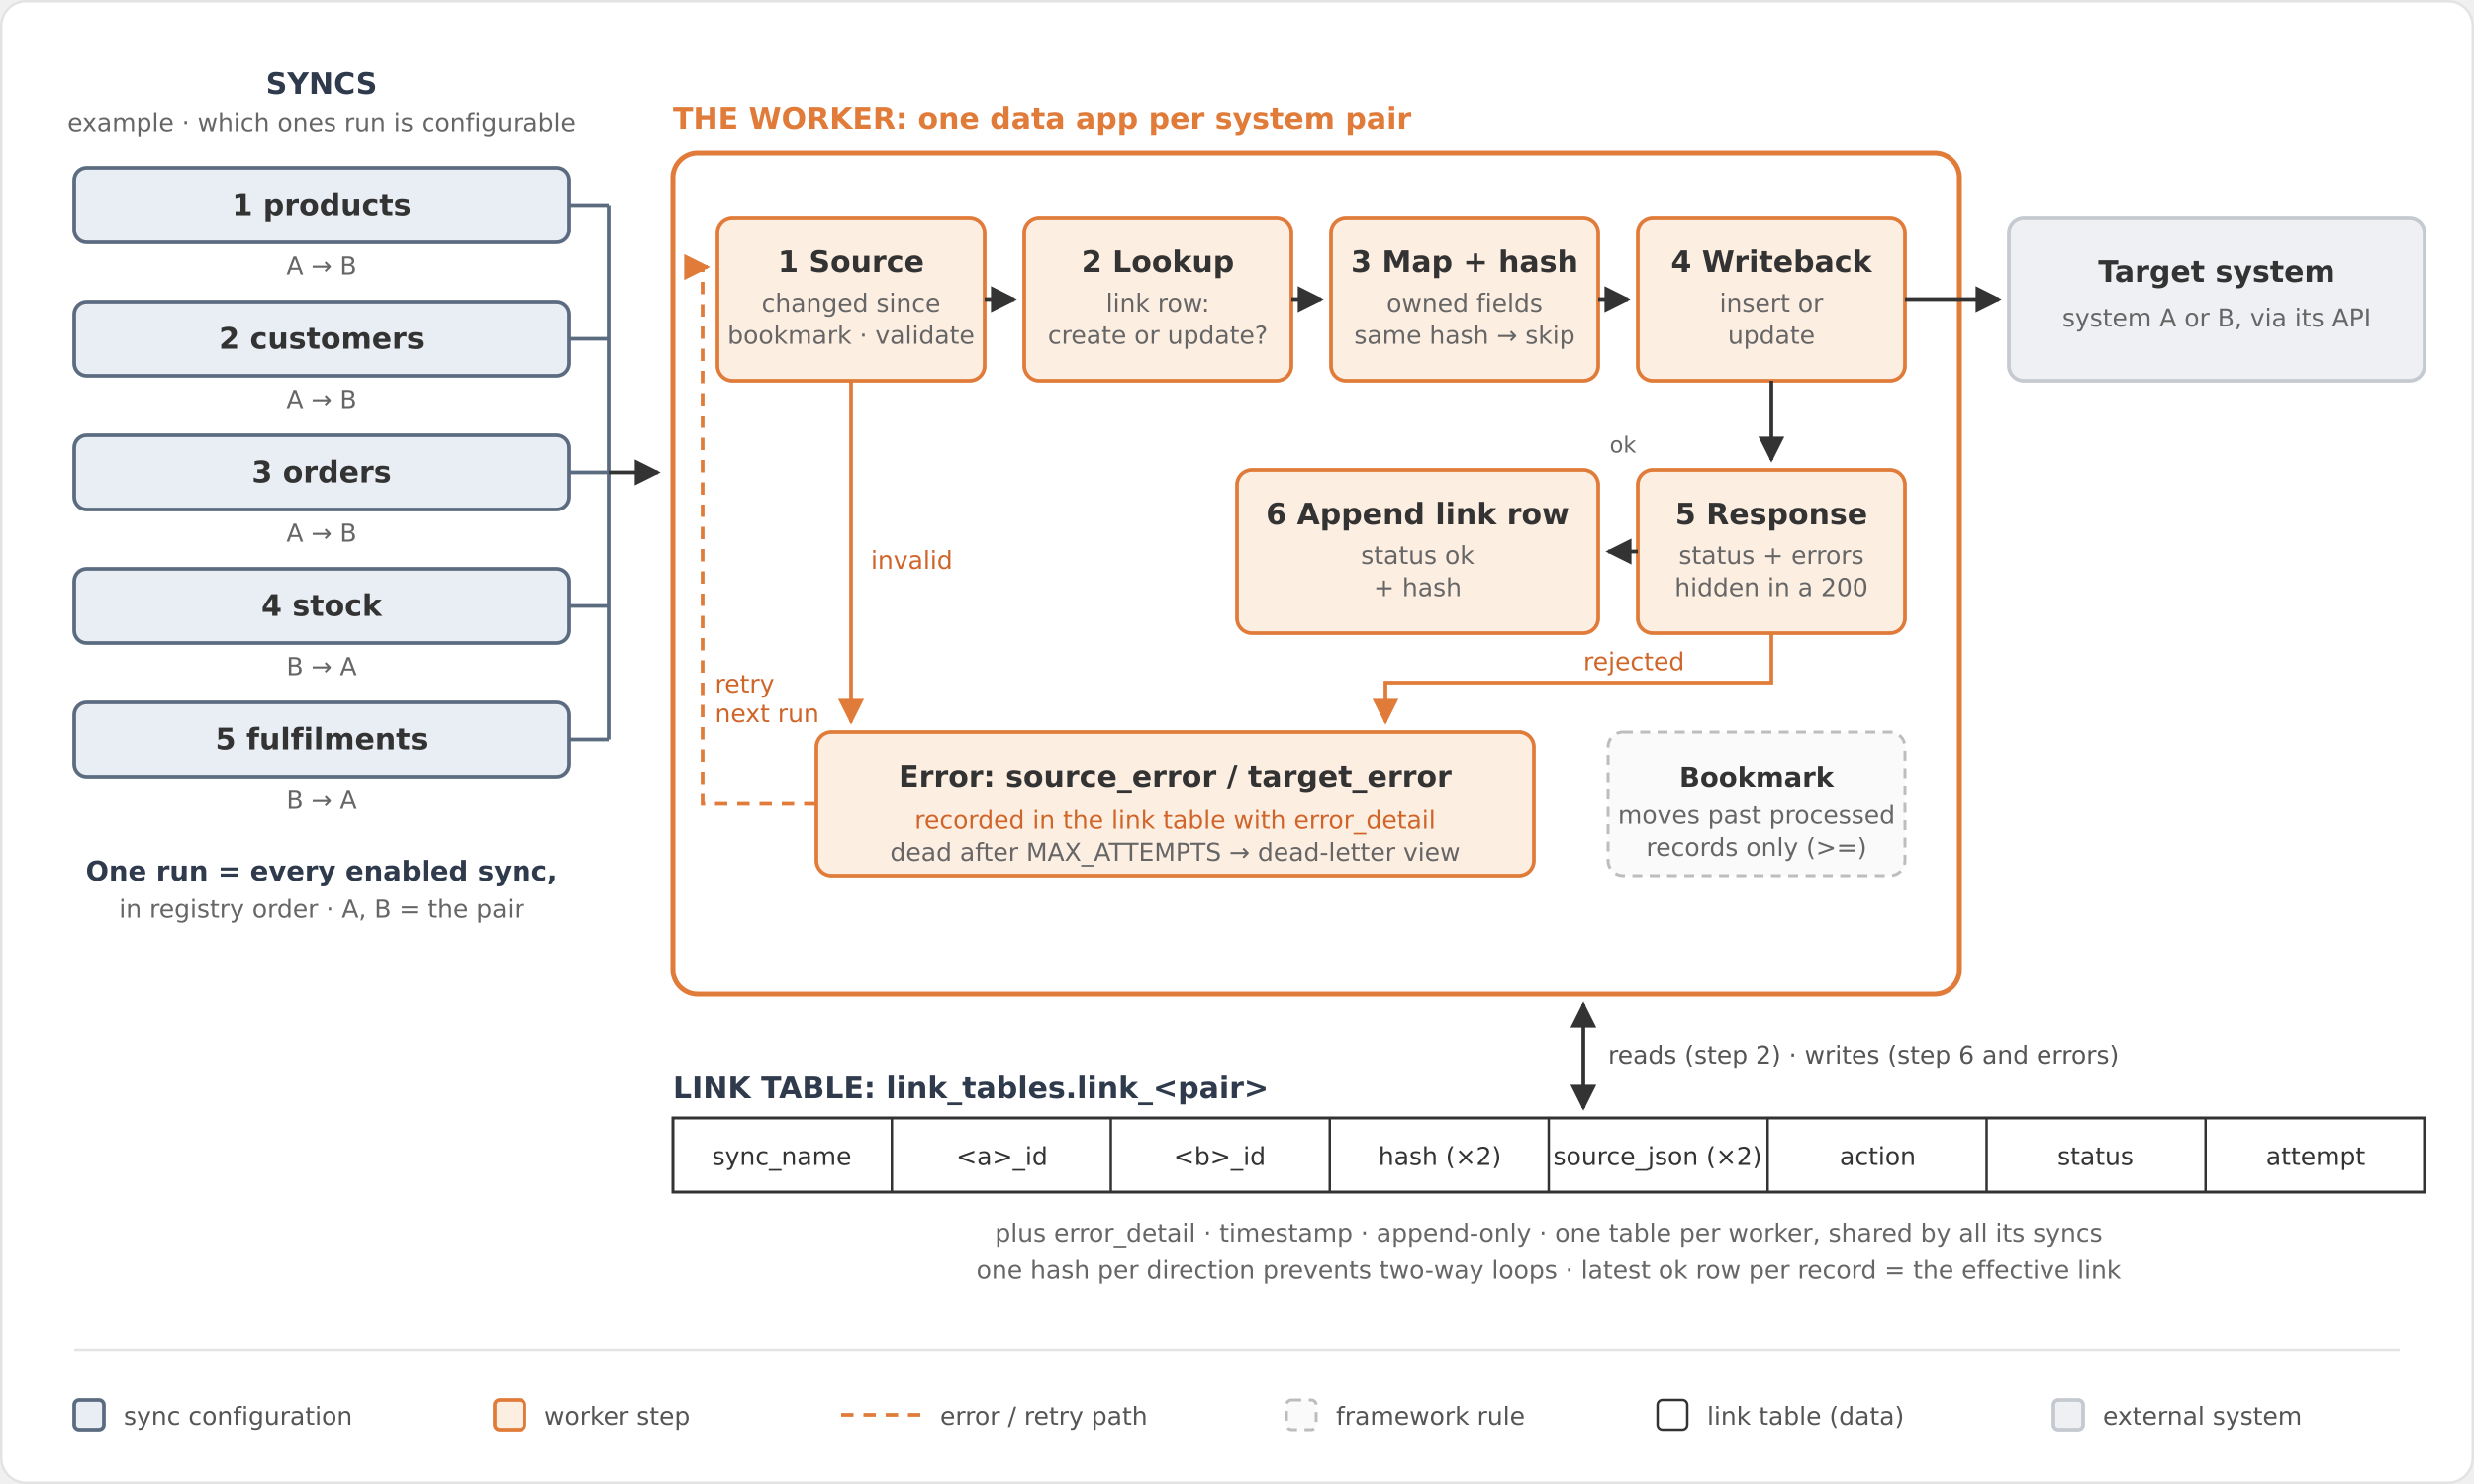
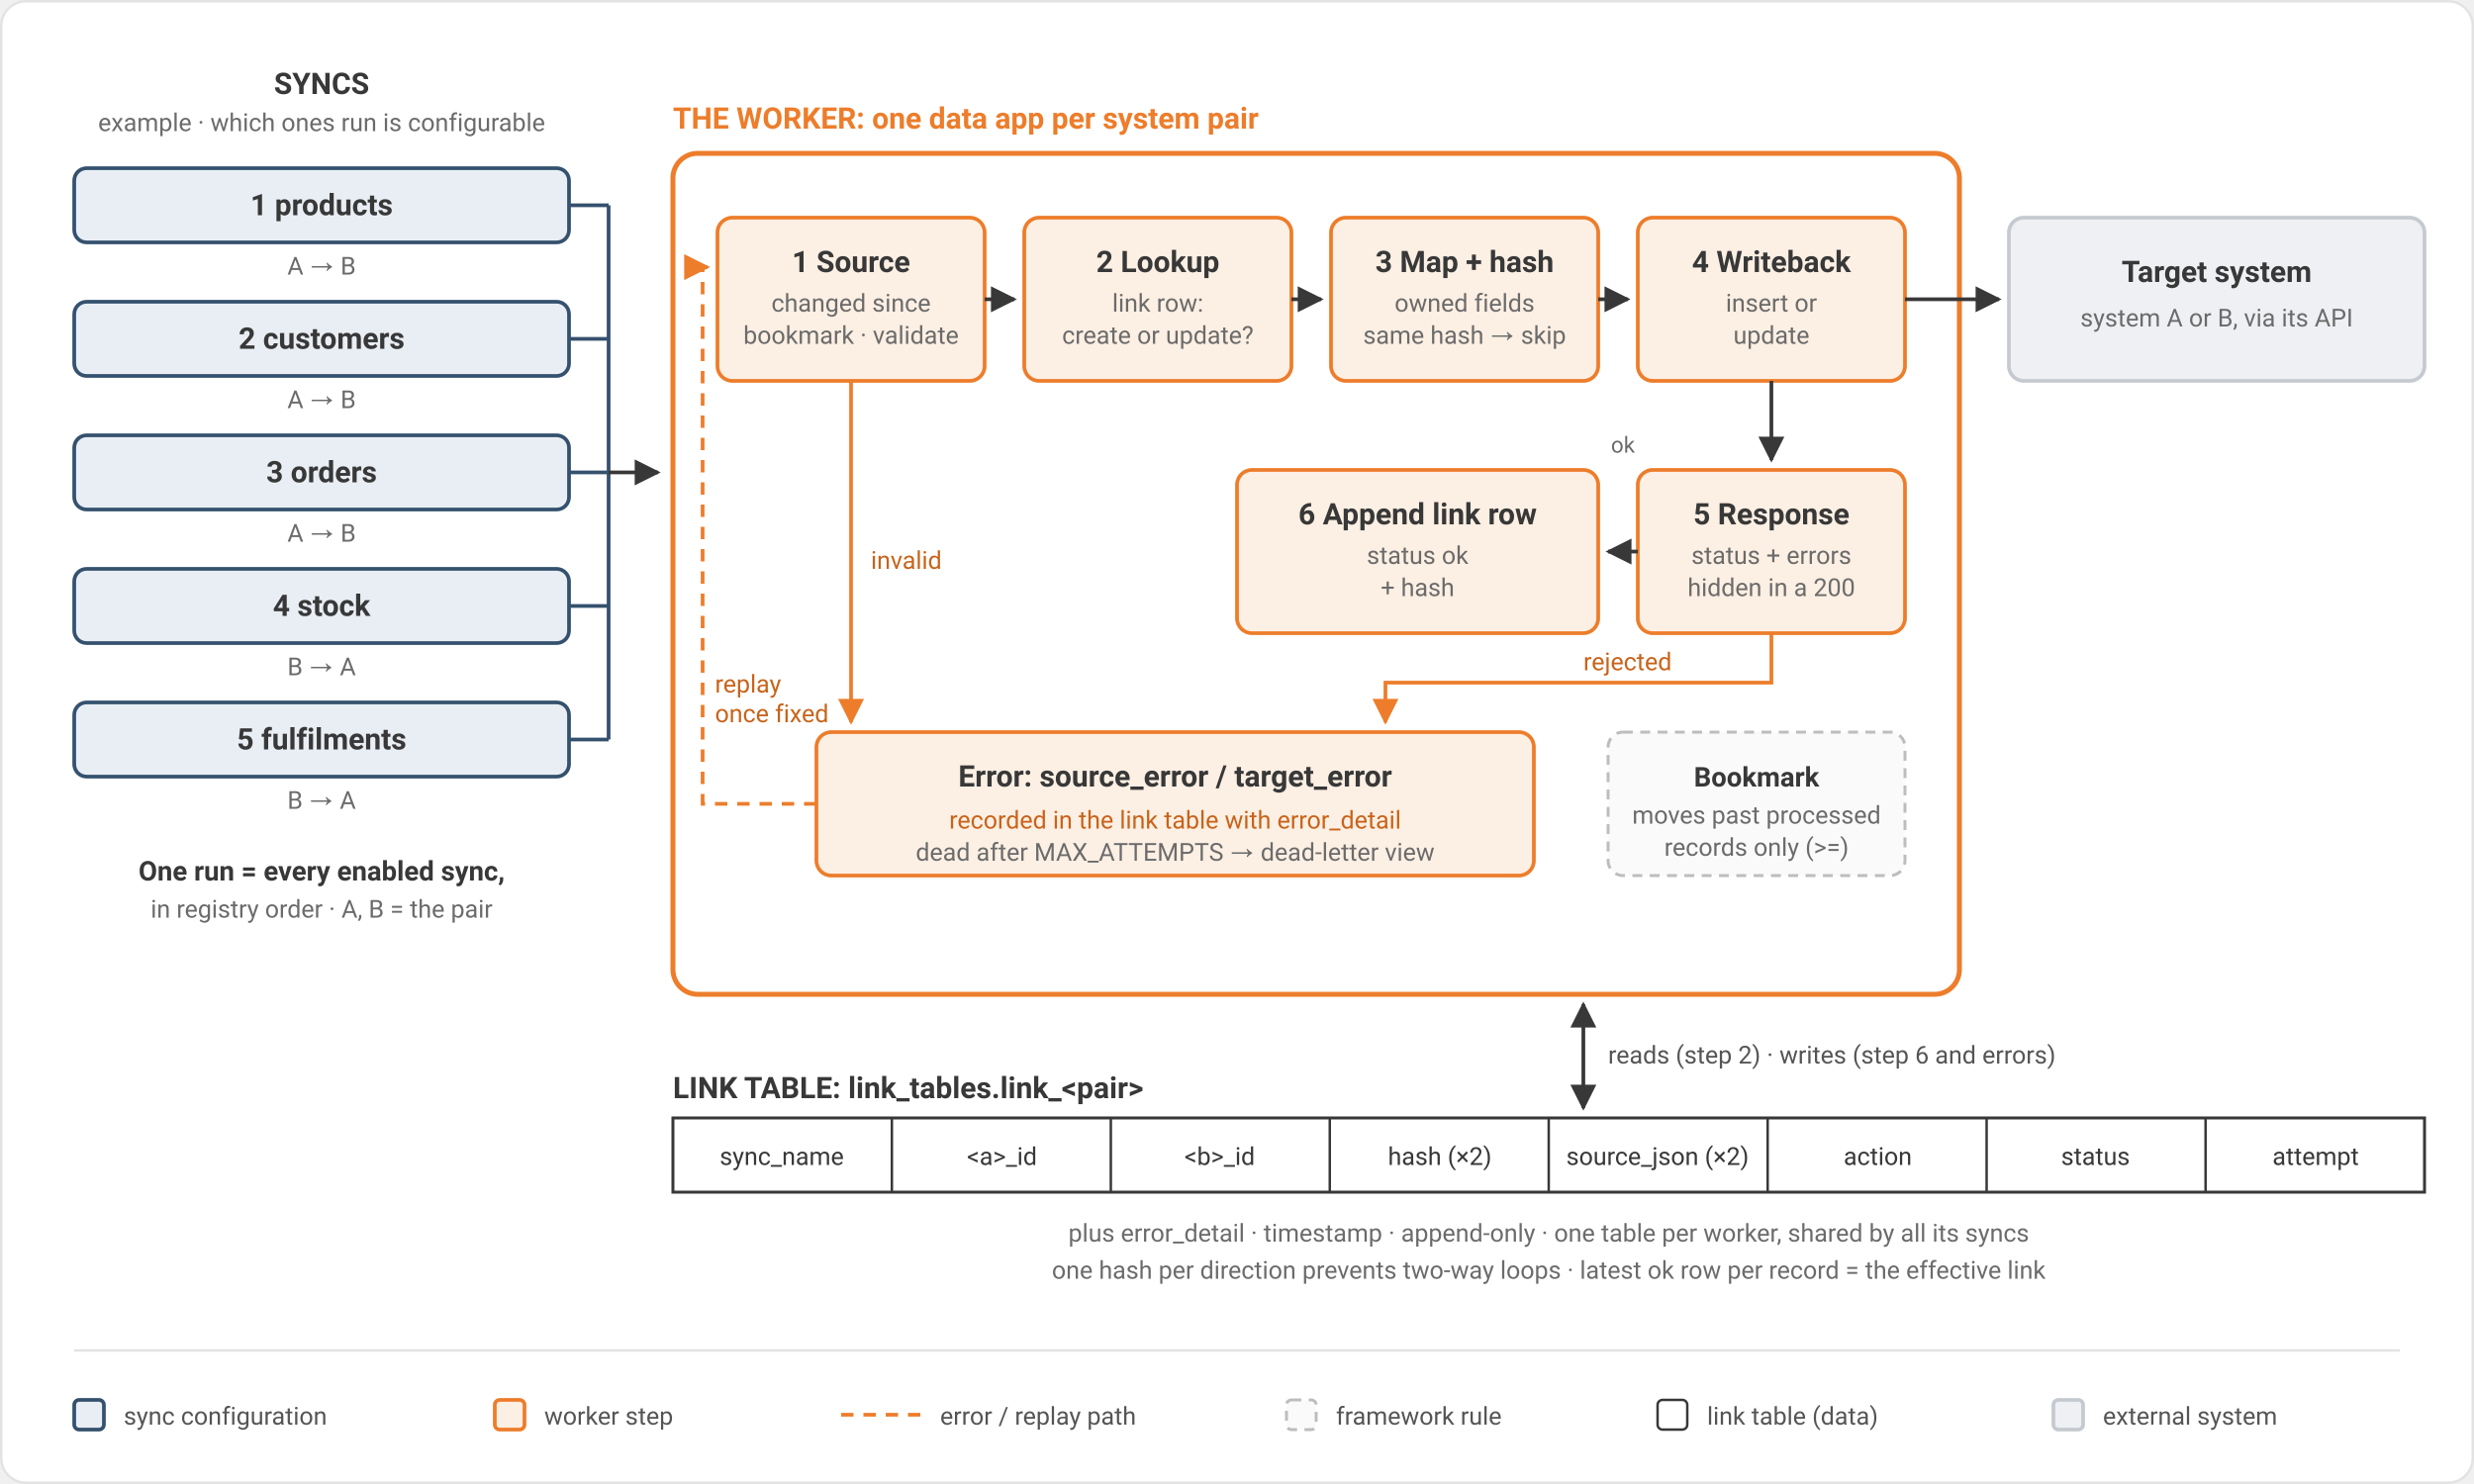
- <svg xmlns="http://www.w3.org/2000/svg" viewBox="0 0 1000 600" width="1000" height="600" font-family="DejaVu Sans, Verdana, Segoe UI, Helvetica, Arial, sans-serif">
+ <svg xmlns="http://www.w3.org/2000/svg" viewBox="0 0 1000 600" width="1000" height="600" font-family="Roboto, Helvetica, Arial, sans-serif">
  <defs>
    <marker id="ah" viewBox="0 0 10 10" refX="9" refY="5" markerWidth="7" markerHeight="7" orient="auto-start-reverse">
-       <path d="M0,0 L10,5 L0,10 z" fill="#333" />
+       <path d="M0,0 L10,5 L0,10 z" fill="#383838" />
    </marker>
    <marker id="ao" viewBox="0 0 10 10" refX="9" refY="5" markerWidth="7" markerHeight="7" orient="auto-start-reverse">
-       <path d="M0,0 L10,5 L0,10 z" fill="#E07B39" />
+       <path d="M0,0 L10,5 L0,10 z" fill="#ED7D2B" />
    </marker>
  </defs>
  <rect x="0.5" y="0.5" width="999" height="599" rx="10" fill="#FFFFFF" stroke="#E3E3E3" />
-   <text x="130" y="38" fill="#2F3B4C" font-size="12px" font-weight="bold" text-anchor="middle">SYNCS</text>
-   <text x="130" y="53" fill="#666" font-size="10px" text-anchor="middle">example · which ones run is configurable</text>
-   <rect x="30" y="68" width="200" height="30" rx="5" fill="#E9EEF4" stroke="#5B6B80" stroke-width="1.5" />
-   <text x="130" y="87" fill="#333" font-size="12px" font-weight="bold" text-anchor="middle">1 products</text>
-   <text x="130" y="111" fill="#666" font-size="10px" text-anchor="middle">A → B</text>
-   <rect x="30" y="122" width="200" height="30" rx="5" fill="#E9EEF4" stroke="#5B6B80" stroke-width="1.5" />
-   <text x="130" y="141" fill="#333" font-size="12px" font-weight="bold" text-anchor="middle">2 customers</text>
-   <text x="130" y="165" fill="#666" font-size="10px" text-anchor="middle">A → B</text>
-   <rect x="30" y="176" width="200" height="30" rx="5" fill="#E9EEF4" stroke="#5B6B80" stroke-width="1.5" />
-   <text x="130" y="195" fill="#333" font-size="12px" font-weight="bold" text-anchor="middle">3 orders</text>
-   <text x="130" y="219" fill="#666" font-size="10px" text-anchor="middle">A → B</text>
-   <rect x="30" y="230" width="200" height="30" rx="5" fill="#E9EEF4" stroke="#5B6B80" stroke-width="1.5" />
-   <text x="130" y="249" fill="#333" font-size="12px" font-weight="bold" text-anchor="middle">4 stock</text>
-   <text x="130" y="273" fill="#666" font-size="10px" text-anchor="middle">B → A</text>
-   <rect x="30" y="284" width="200" height="30" rx="5" fill="#E9EEF4" stroke="#5B6B80" stroke-width="1.5" />
-   <text x="130" y="303" fill="#333" font-size="12px" font-weight="bold" text-anchor="middle">5 fulfilments</text>
-   <text x="130" y="327" fill="#666" font-size="10px" text-anchor="middle">B → A</text>
-   <path d="M230,83 H246 M230,137 H246 M230,191 H246 M230,245 H246 M230,299 H246 M246,83 V299" stroke="#5B6B80" stroke-width="1.5" fill="none" />
-   <path d="M246,191 H266" stroke="#333" stroke-width="1.5" marker-end="url(#ah)" />
-   <text x="130" y="356" fill="#2F3B4C" font-weight="bold" text-anchor="middle" font-size="11">One run = every enabled sync,</text>
-   <text x="130" y="371" fill="#666" font-size="10px" text-anchor="middle">in registry order · A, B = the pair</text>
-   <text x="272" y="52" fill="#E07B39" font-size="12px" font-weight="bold">THE WORKER: one data app per system pair</text>
-   <rect x="272" y="62" width="520" height="340" rx="10" fill="#FFFFFF" stroke="#E07B39" stroke-width="2" />
-   <rect x="290" y="88" width="108" height="66" rx="6" fill="#FDEEE2" stroke="#E07B39" stroke-width="1.5" />
-   <text x="344" y="110" fill="#333" font-size="12px" font-weight="bold" text-anchor="middle">1 Source</text>
-   <text x="344" y="126" fill="#666" font-size="10px" text-anchor="middle">changed since</text>
-   <text x="344" y="139" fill="#666" font-size="10px" text-anchor="middle">bookmark · validate</text>
-   <rect x="414" y="88" width="108" height="66" rx="6" fill="#FDEEE2" stroke="#E07B39" stroke-width="1.5" />
-   <text x="468" y="110" fill="#333" font-size="12px" font-weight="bold" text-anchor="middle">2 Lookup</text>
-   <text x="468" y="126" fill="#666" font-size="10px" text-anchor="middle">link row:</text>
-   <text x="468" y="139" fill="#666" font-size="10px" text-anchor="middle">create or update?</text>
-   <rect x="538" y="88" width="108" height="66" rx="6" fill="#FDEEE2" stroke="#E07B39" stroke-width="1.5" />
-   <text x="592" y="110" fill="#333" font-size="12px" font-weight="bold" text-anchor="middle">3 Map + hash</text>
-   <text x="592" y="126" fill="#666" font-size="10px" text-anchor="middle">owned fields</text>
-   <text x="592" y="139" fill="#666" font-size="10px" text-anchor="middle">same hash → skip</text>
-   <rect x="662" y="88" width="108" height="66" rx="6" fill="#FDEEE2" stroke="#E07B39" stroke-width="1.5" />
-   <text x="716" y="110" fill="#333" font-size="12px" font-weight="bold" text-anchor="middle">4 Writeback</text>
-   <text x="716" y="126" fill="#666" font-size="10px" text-anchor="middle">insert or</text>
-   <text x="716" y="139" fill="#666" font-size="10px" text-anchor="middle">update</text>
-   <path d="M398,121 H410" stroke="#333" stroke-width="1.5" marker-end="url(#ah)" />
-   <path d="M522,121 H534" stroke="#333" stroke-width="1.5" marker-end="url(#ah)" />
-   <path d="M646,121 H658" stroke="#333" stroke-width="1.5" marker-end="url(#ah)" />
-   <rect x="662" y="190" width="108" height="66" rx="6" fill="#FDEEE2" stroke="#E07B39" stroke-width="1.5" />
-   <text x="716" y="212" fill="#333" font-size="12px" font-weight="bold" text-anchor="middle">5 Response</text>
-   <text x="716" y="228" fill="#666" font-size="10px" text-anchor="middle">status + errors</text>
-   <text x="716" y="241" fill="#666" font-size="10px" text-anchor="middle">hidden in a 200</text>
-   <path d="M716,154 V186" stroke="#333" stroke-width="1.5" marker-end="url(#ah)" />
-   <rect x="500" y="190" width="146" height="66" rx="6" fill="#FDEEE2" stroke="#E07B39" stroke-width="1.5" />
-   <text x="573" y="212" fill="#333" font-size="12px" font-weight="bold" text-anchor="middle">6 Append link row</text>
-   <text x="573" y="228" fill="#666" font-size="10px" text-anchor="middle">status ok</text>
-   <text x="573" y="241" fill="#666" font-size="10px" text-anchor="middle">+ hash</text>
-   <path d="M662,223 H650" stroke="#333" stroke-width="1.5" marker-end="url(#ah)" />
-   <text x="656" y="183" fill="#666" text-anchor="middle" font-size="9">ok</text>
-   <rect x="330" y="296" width="290" height="58" rx="6" fill="#FDEEE2" stroke="#E07B39" stroke-width="1.5" />
-   <text x="475" y="318" fill="#333" font-size="12px" font-weight="bold" text-anchor="middle">Error: source_error / target_error</text>
-   <text x="475" y="335" fill="#D0652A" font-size="10px" text-anchor="middle">recorded in the link table with error_detail</text>
-   <text x="475" y="348" fill="#666" font-size="10px" text-anchor="middle">dead after MAX_ATTEMPTS → dead-letter view</text>
-   <path d="M344,154 V292" stroke="#E07B39" stroke-width="1.5" fill="none" marker-end="url(#ao)" />
-   <text x="352" y="230" fill="#D0652A" font-size="10px" text-anchor="start">invalid</text>
-   <path d="M716,256 V276 H560 V292" stroke="#E07B39" stroke-width="1.5" fill="none" marker-end="url(#ao)" />
-   <text x="640" y="271" fill="#D0652A" font-size="10px" text-anchor="start">rejected</text>
-   <path d="M330,325 H284 V108 H286" stroke="#E07B39" stroke-width="1.5" stroke-dasharray="5 4" fill="none" marker-end="url(#ao)" />
-   <text x="289" y="280" fill="#D0652A" font-size="10px" text-anchor="start">retry</text>
-   <text x="289" y="292" fill="#D0652A" font-size="10px" text-anchor="start">next run</text>
+   <text x="130" y="38" fill="#383838" font-size="12px" font-weight="bold" text-anchor="middle">SYNCS</text>
+   <text x="130" y="53" fill="#6B6B6B" font-size="10px" text-anchor="middle">example · which ones run is configurable</text>
+   <rect x="30" y="68" width="200" height="30" rx="5" fill="#E9EEF4" stroke="#34516E" stroke-width="1.5" />
+   <text x="130" y="87" fill="#383838" font-size="12px" font-weight="bold" text-anchor="middle">1 products</text>
+   <text x="130" y="111" fill="#6B6B6B" font-size="10px" text-anchor="middle">A → B</text>
+   <rect x="30" y="122" width="200" height="30" rx="5" fill="#E9EEF4" stroke="#34516E" stroke-width="1.5" />
+   <text x="130" y="141" fill="#383838" font-size="12px" font-weight="bold" text-anchor="middle">2 customers</text>
+   <text x="130" y="165" fill="#6B6B6B" font-size="10px" text-anchor="middle">A → B</text>
+   <rect x="30" y="176" width="200" height="30" rx="5" fill="#E9EEF4" stroke="#34516E" stroke-width="1.5" />
+   <text x="130" y="195" fill="#383838" font-size="12px" font-weight="bold" text-anchor="middle">3 orders</text>
+   <text x="130" y="219" fill="#6B6B6B" font-size="10px" text-anchor="middle">A → B</text>
+   <rect x="30" y="230" width="200" height="30" rx="5" fill="#E9EEF4" stroke="#34516E" stroke-width="1.5" />
+   <text x="130" y="249" fill="#383838" font-size="12px" font-weight="bold" text-anchor="middle">4 stock</text>
+   <text x="130" y="273" fill="#6B6B6B" font-size="10px" text-anchor="middle">B → A</text>
+   <rect x="30" y="284" width="200" height="30" rx="5" fill="#E9EEF4" stroke="#34516E" stroke-width="1.5" />
+   <text x="130" y="303" fill="#383838" font-size="12px" font-weight="bold" text-anchor="middle">5 fulfilments</text>
+   <text x="130" y="327" fill="#6B6B6B" font-size="10px" text-anchor="middle">B → A</text>
+   <path d="M230,83 H246 M230,137 H246 M230,191 H246 M230,245 H246 M230,299 H246 M246,83 V299" stroke="#34516E" stroke-width="1.5" fill="none" />
+   <path d="M246,191 H266" stroke="#383838" stroke-width="1.5" marker-end="url(#ah)" />
+   <text x="130" y="356" fill="#383838" font-weight="bold" text-anchor="middle" font-size="11">One run = every enabled sync,</text>
+   <text x="130" y="371" fill="#6B6B6B" font-size="10px" text-anchor="middle">in registry order · A, B = the pair</text>
+   <text x="272" y="52" fill="#ED7D2B" font-size="12px" font-weight="bold">THE WORKER: one data app per system pair</text>
+   <rect x="272" y="62" width="520" height="340" rx="10" fill="#FFFFFF" stroke="#ED7D2B" stroke-width="2" />
+   <rect x="290" y="88" width="108" height="66" rx="6" fill="#FCEFE3" stroke="#ED7D2B" stroke-width="1.5" />
+   <text x="344" y="110" fill="#383838" font-size="12px" font-weight="bold" text-anchor="middle">1 Source</text>
+   <text x="344" y="126" fill="#6B6B6B" font-size="10px" text-anchor="middle">changed since</text>
+   <text x="344" y="139" fill="#6B6B6B" font-size="10px" text-anchor="middle">bookmark · validate</text>
+   <rect x="414" y="88" width="108" height="66" rx="6" fill="#FCEFE3" stroke="#ED7D2B" stroke-width="1.5" />
+   <text x="468" y="110" fill="#383838" font-size="12px" font-weight="bold" text-anchor="middle">2 Lookup</text>
+   <text x="468" y="126" fill="#6B6B6B" font-size="10px" text-anchor="middle">link row:</text>
+   <text x="468" y="139" fill="#6B6B6B" font-size="10px" text-anchor="middle">create or update?</text>
+   <rect x="538" y="88" width="108" height="66" rx="6" fill="#FCEFE3" stroke="#ED7D2B" stroke-width="1.5" />
+   <text x="592" y="110" fill="#383838" font-size="12px" font-weight="bold" text-anchor="middle">3 Map + hash</text>
+   <text x="592" y="126" fill="#6B6B6B" font-size="10px" text-anchor="middle">owned fields</text>
+   <text x="592" y="139" fill="#6B6B6B" font-size="10px" text-anchor="middle">same hash → skip</text>
+   <rect x="662" y="88" width="108" height="66" rx="6" fill="#FCEFE3" stroke="#ED7D2B" stroke-width="1.5" />
+   <text x="716" y="110" fill="#383838" font-size="12px" font-weight="bold" text-anchor="middle">4 Writeback</text>
+   <text x="716" y="126" fill="#6B6B6B" font-size="10px" text-anchor="middle">insert or</text>
+   <text x="716" y="139" fill="#6B6B6B" font-size="10px" text-anchor="middle">update</text>
+   <path d="M398,121 H410" stroke="#383838" stroke-width="1.5" marker-end="url(#ah)" />
+   <path d="M522,121 H534" stroke="#383838" stroke-width="1.5" marker-end="url(#ah)" />
+   <path d="M646,121 H658" stroke="#383838" stroke-width="1.5" marker-end="url(#ah)" />
+   <rect x="662" y="190" width="108" height="66" rx="6" fill="#FCEFE3" stroke="#ED7D2B" stroke-width="1.5" />
+   <text x="716" y="212" fill="#383838" font-size="12px" font-weight="bold" text-anchor="middle">5 Response</text>
+   <text x="716" y="228" fill="#6B6B6B" font-size="10px" text-anchor="middle">status + errors</text>
+   <text x="716" y="241" fill="#6B6B6B" font-size="10px" text-anchor="middle">hidden in a 200</text>
+   <path d="M716,154 V186" stroke="#383838" stroke-width="1.5" marker-end="url(#ah)" />
+   <rect x="500" y="190" width="146" height="66" rx="6" fill="#FCEFE3" stroke="#ED7D2B" stroke-width="1.5" />
+   <text x="573" y="212" fill="#383838" font-size="12px" font-weight="bold" text-anchor="middle">6 Append link row</text>
+   <text x="573" y="228" fill="#6B6B6B" font-size="10px" text-anchor="middle">status ok</text>
+   <text x="573" y="241" fill="#6B6B6B" font-size="10px" text-anchor="middle">+ hash</text>
+   <path d="M662,223 H650" stroke="#383838" stroke-width="1.5" marker-end="url(#ah)" />
+   <text x="656" y="183" fill="#6B6B6B" text-anchor="middle" font-size="9">ok</text>
+   <rect x="330" y="296" width="290" height="58" rx="6" fill="#FCEFE3" stroke="#ED7D2B" stroke-width="1.5" />
+   <text x="475" y="318" fill="#383838" font-size="12px" font-weight="bold" text-anchor="middle">Error: source_error / target_error</text>
+   <text x="475" y="335" fill="#C8631A" font-size="10px" text-anchor="middle">recorded in the link table with error_detail</text>
+   <text x="475" y="348" fill="#6B6B6B" font-size="10px" text-anchor="middle">dead after MAX_ATTEMPTS → dead-letter view</text>
+   <path d="M344,154 V292" stroke="#ED7D2B" stroke-width="1.5" fill="none" marker-end="url(#ao)" />
+   <text x="352" y="230" fill="#C8631A" font-size="10px" text-anchor="start">invalid</text>
+   <path d="M716,256 V276 H560 V292" stroke="#ED7D2B" stroke-width="1.5" fill="none" marker-end="url(#ao)" />
+   <text x="640" y="271" fill="#C8631A" font-size="10px" text-anchor="start">rejected</text>
+   <path d="M330,325 H284 V108 H286" stroke="#ED7D2B" stroke-width="1.5" stroke-dasharray="5 4" fill="none" marker-end="url(#ao)" />
+   <text x="289" y="280" fill="#C8631A" font-size="10px" text-anchor="start">replay</text>
+   <text x="289" y="292" fill="#C8631A" font-size="10px" text-anchor="start">once fixed</text>
  <rect x="650" y="296" width="120" height="58" rx="6" fill="#FAFAFA" stroke="#BDBDBD" stroke-width="1.2" stroke-dasharray="4 3" />
-   <text x="710" y="318" fill="#333" font-weight="bold" text-anchor="middle" font-size="11">Bookmark</text>
-   <text x="710" y="333" fill="#666" font-size="10px" text-anchor="middle">moves past processed</text>
-   <text x="710" y="346" fill="#666" font-size="10px" text-anchor="middle">records only (&gt;=)</text>
+   <text x="710" y="318" fill="#383838" font-weight="bold" text-anchor="middle" font-size="11">Bookmark</text>
+   <text x="710" y="333" fill="#6B6B6B" font-size="10px" text-anchor="middle">moves past processed</text>
+   <text x="710" y="346" fill="#6B6B6B" font-size="10px" text-anchor="middle">records only (&gt;=)</text>
  <rect x="812" y="88" width="168" height="66" rx="6" fill="#EEF0F3" stroke="#C5CAD1" stroke-width="1.5" />
-   <text x="896" y="114" fill="#333" font-size="12px" font-weight="bold" text-anchor="middle">Target system</text>
-   <text x="896" y="132" fill="#666" font-size="10px" text-anchor="middle">system A or B, via its API</text>
-   <path d="M770,121 H808" stroke="#333" stroke-width="1.5" marker-end="url(#ah)" />
-   <path d="M640,406 V448" stroke="#333" stroke-width="1.5" marker-start="url(#ah)" marker-end="url(#ah)" />
+   <text x="896" y="114" fill="#383838" font-size="12px" font-weight="bold" text-anchor="middle">Target system</text>
+   <text x="896" y="132" fill="#6B6B6B" font-size="10px" text-anchor="middle">system A or B, via its API</text>
+   <path d="M770,121 H808" stroke="#383838" stroke-width="1.5" marker-end="url(#ah)" />
+   <path d="M640,406 V448" stroke="#383838" stroke-width="1.5" marker-start="url(#ah)" marker-end="url(#ah)" />
  <text x="650" y="430" fill="#555" font-size="10px">reads (step 2) · writes (step 6 and errors)</text>
-   <text x="272" y="444" fill="#2F3B4C" font-size="12px" font-weight="bold">LINK TABLE: link_tables.link_&lt;pair&gt;</text>
-   <rect x="272" y="452" width="708" height="30" fill="#FFFFFF" stroke="#333" stroke-width="1.2" />
-   <path d="M360.5,452 V482 M449,452 V482 M537.5,452 V482 M626,452 V482 M714.5,452 V482 M803,452 V482 M891.5,452 V482" stroke="#333" stroke-width="1" />
-   <text x="316" y="471" fill="#333" font-size="10px" text-anchor="middle">sync_name</text>
-   <text x="405" y="471" fill="#333" font-size="10px" text-anchor="middle">&lt;a&gt;_id</text>
-   <text x="493" y="471" fill="#333" font-size="10px" text-anchor="middle">&lt;b&gt;_id</text>
-   <text x="582" y="471" fill="#333" font-size="10px" text-anchor="middle">hash (×2)</text>
-   <text x="670" y="471" fill="#333" font-size="10px" text-anchor="middle">source_json (×2)</text>
-   <text x="759" y="471" fill="#333" font-size="10px" text-anchor="middle">action</text>
-   <text x="847" y="471" fill="#333" font-size="10px" text-anchor="middle">status</text>
-   <text x="936" y="471" fill="#333" font-size="10px" text-anchor="middle">attempt</text>
-   <text x="626" y="502" fill="#666" font-size="10px" text-anchor="middle">plus error_detail · timestamp · append-only · one table per worker, shared by all its syncs</text>
-   <text x="626" y="517" fill="#666" font-size="10px" text-anchor="middle">one hash per direction prevents two-way loops · latest ok row per record = the effective link</text>
+   <text x="272" y="444" fill="#383838" font-size="12px" font-weight="bold">LINK TABLE: link_tables.link_&lt;pair&gt;</text>
+   <rect x="272" y="452" width="708" height="30" fill="#FFFFFF" stroke="#383838" stroke-width="1.2" />
+   <path d="M360.5,452 V482 M449,452 V482 M537.5,452 V482 M626,452 V482 M714.5,452 V482 M803,452 V482 M891.5,452 V482" stroke="#383838" stroke-width="1" />
+   <text x="316" y="471" fill="#383838" font-size="10px" text-anchor="middle">sync_name</text>
+   <text x="405" y="471" fill="#383838" font-size="10px" text-anchor="middle">&lt;a&gt;_id</text>
+   <text x="493" y="471" fill="#383838" font-size="10px" text-anchor="middle">&lt;b&gt;_id</text>
+   <text x="582" y="471" fill="#383838" font-size="10px" text-anchor="middle">hash (×2)</text>
+   <text x="670" y="471" fill="#383838" font-size="10px" text-anchor="middle">source_json (×2)</text>
+   <text x="759" y="471" fill="#383838" font-size="10px" text-anchor="middle">action</text>
+   <text x="847" y="471" fill="#383838" font-size="10px" text-anchor="middle">status</text>
+   <text x="936" y="471" fill="#383838" font-size="10px" text-anchor="middle">attempt</text>
+   <text x="626" y="502" fill="#6B6B6B" font-size="10px" text-anchor="middle">plus error_detail · timestamp · append-only · one table per worker, shared by all its syncs</text>
+   <text x="626" y="517" fill="#6B6B6B" font-size="10px" text-anchor="middle">one hash per direction prevents two-way loops · latest ok row per record = the effective link</text>
  <path d="M30,546 H970" stroke="#E3E3E3" />
-   <rect x="30" y="566" width="12" height="12" rx="2" fill="#E9EEF4" stroke="#5B6B80" stroke-width="1.5" />
+   <rect x="30" y="566" width="12" height="12" rx="2" fill="#E9EEF4" stroke="#34516E" stroke-width="1.5" />
  <text x="50" y="576" fill="#555" font-size="10px">sync configuration</text>
-   <rect x="200" y="566" width="12" height="12" rx="2" fill="#FDEEE2" stroke="#E07B39" stroke-width="1.5" />
+   <rect x="200" y="566" width="12" height="12" rx="2" fill="#FCEFE3" stroke="#ED7D2B" stroke-width="1.5" />
  <text x="220" y="576" fill="#555" font-size="10px">worker step</text>
-   <path d="M340,572 H372" stroke="#E07B39" stroke-width="1.5" stroke-dasharray="5 4" />
-   <text x="380" y="576" fill="#555" font-size="10px">error / retry path</text>
+   <path d="M340,572 H372" stroke="#ED7D2B" stroke-width="1.5" stroke-dasharray="5 4" />
+   <text x="380" y="576" fill="#555" font-size="10px">error / replay path</text>
  <rect x="520" y="566" width="12" height="12" rx="2" fill="#FAFAFA" stroke="#BDBDBD" stroke-width="1.2" stroke-dasharray="4 3" />
  <text x="540" y="576" fill="#555" font-size="10px">framework rule</text>
-   <rect x="670" y="566" width="12" height="12" rx="2" fill="#FFFFFF" stroke="#333" />
+   <rect x="670" y="566" width="12" height="12" rx="2" fill="#FFFFFF" stroke="#383838" />
  <text x="690" y="576" fill="#555" font-size="10px">link table (data)</text>
  <rect x="830" y="566" width="12" height="12" rx="2" fill="#EEF0F3" stroke="#C5CAD1" stroke-width="1.5" />
  <text x="850" y="576" fill="#555" font-size="10px">external system</text>
</svg>
